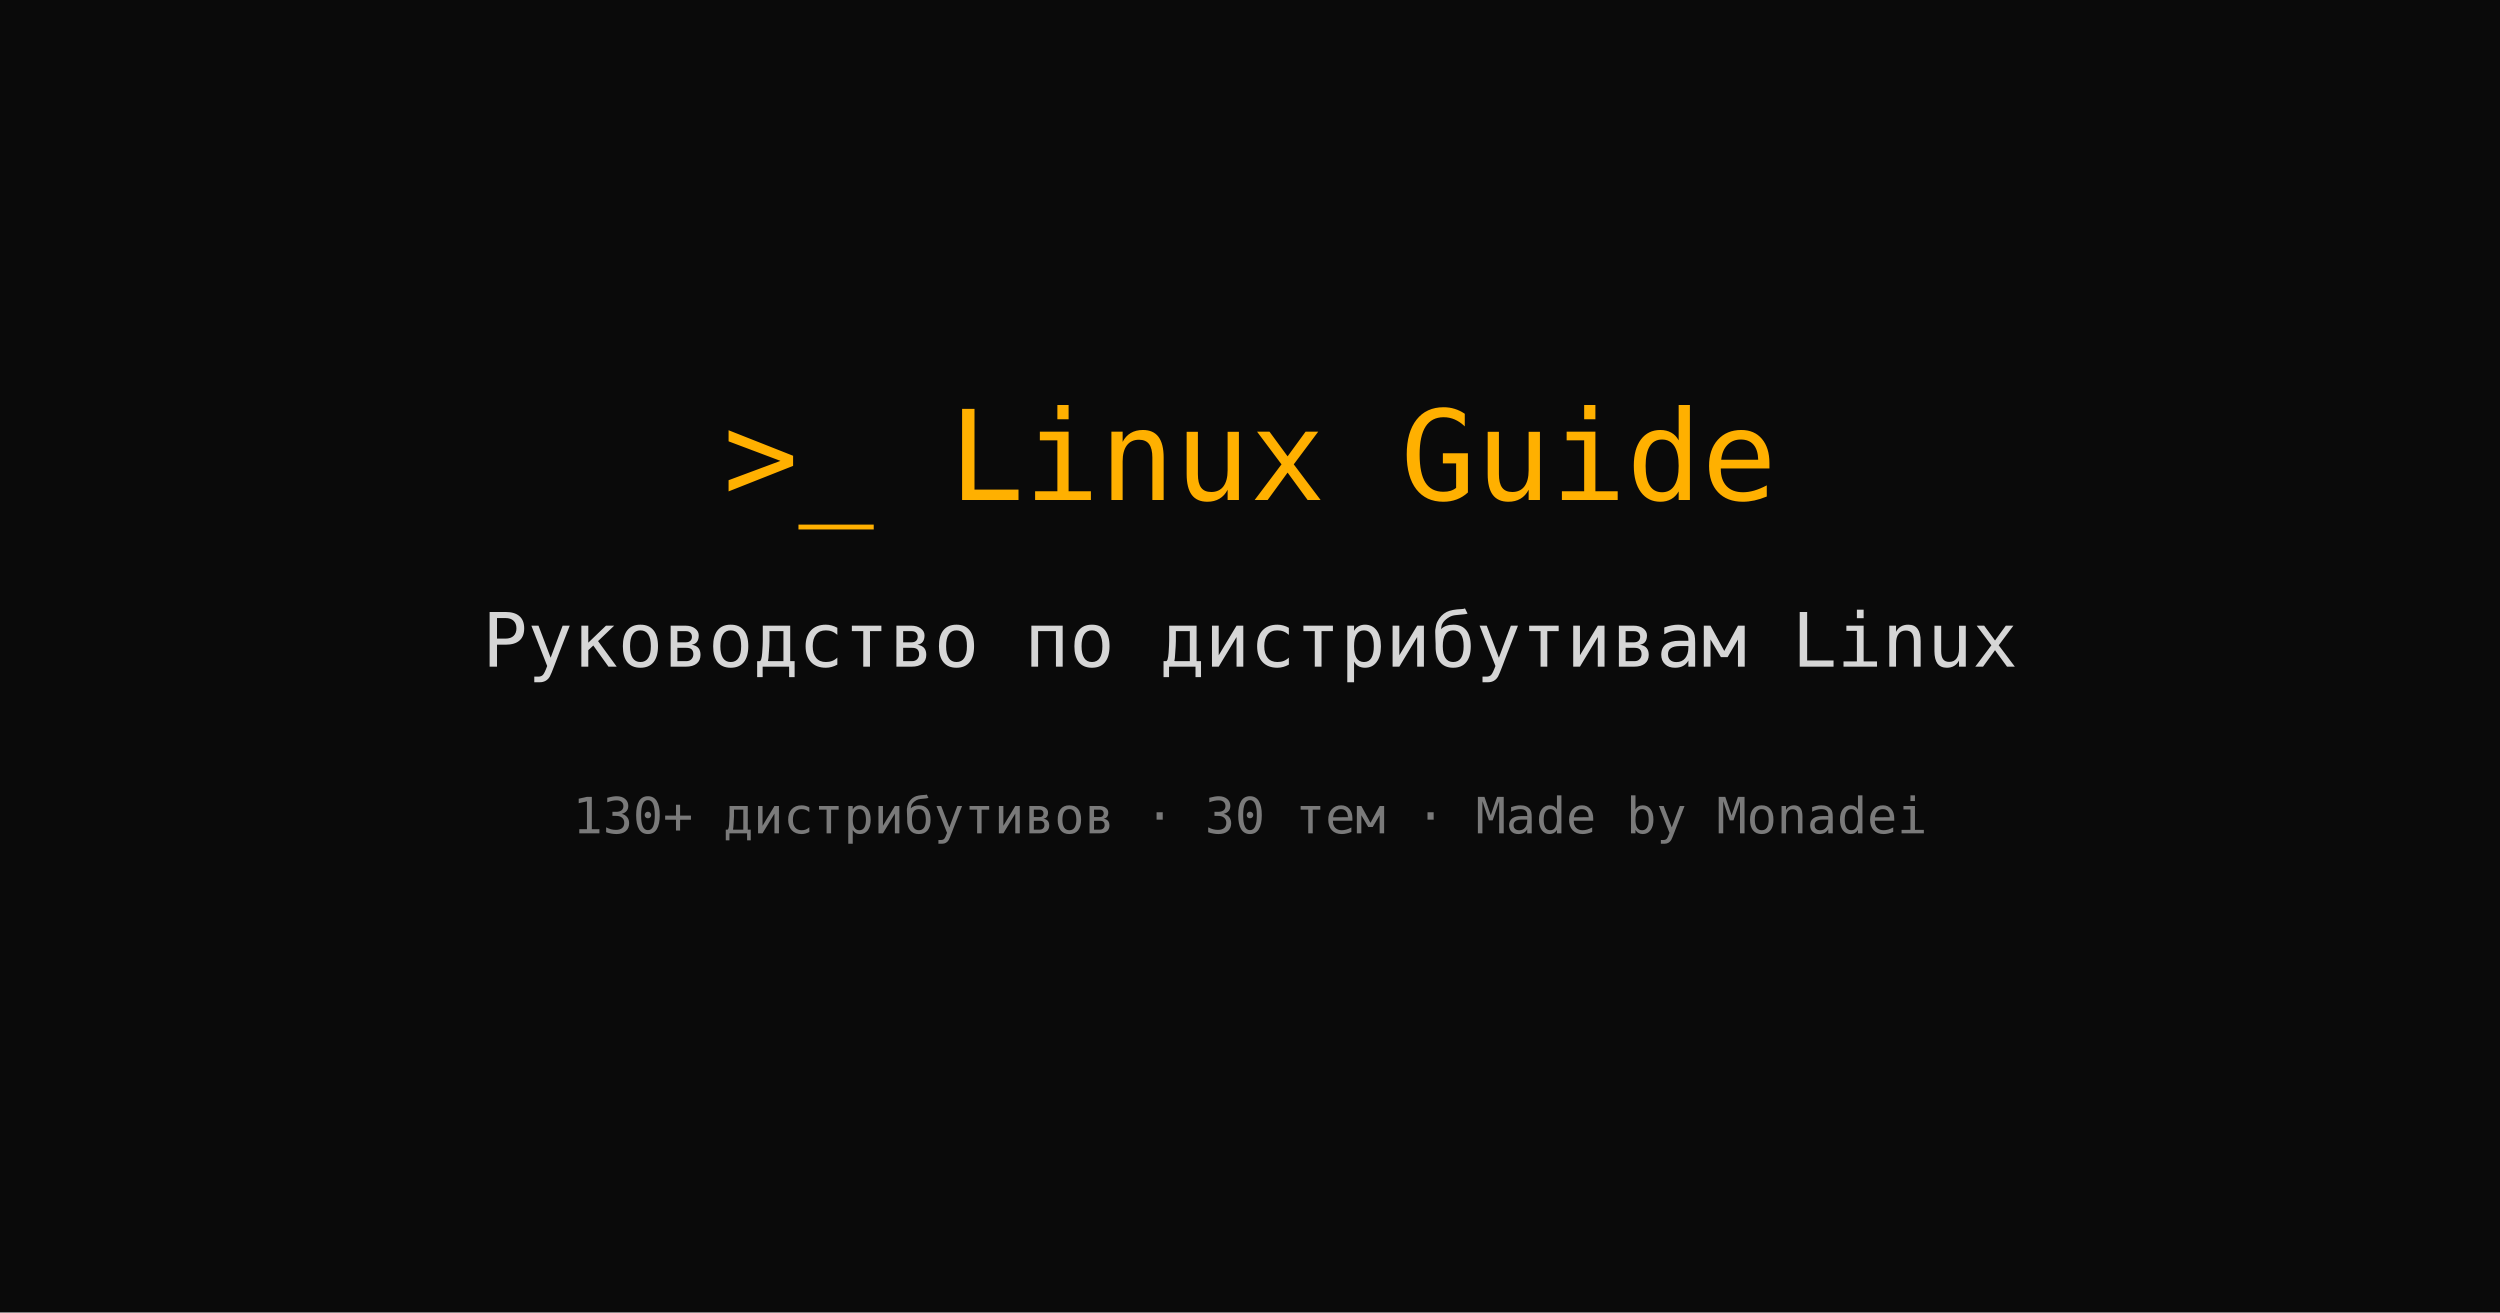
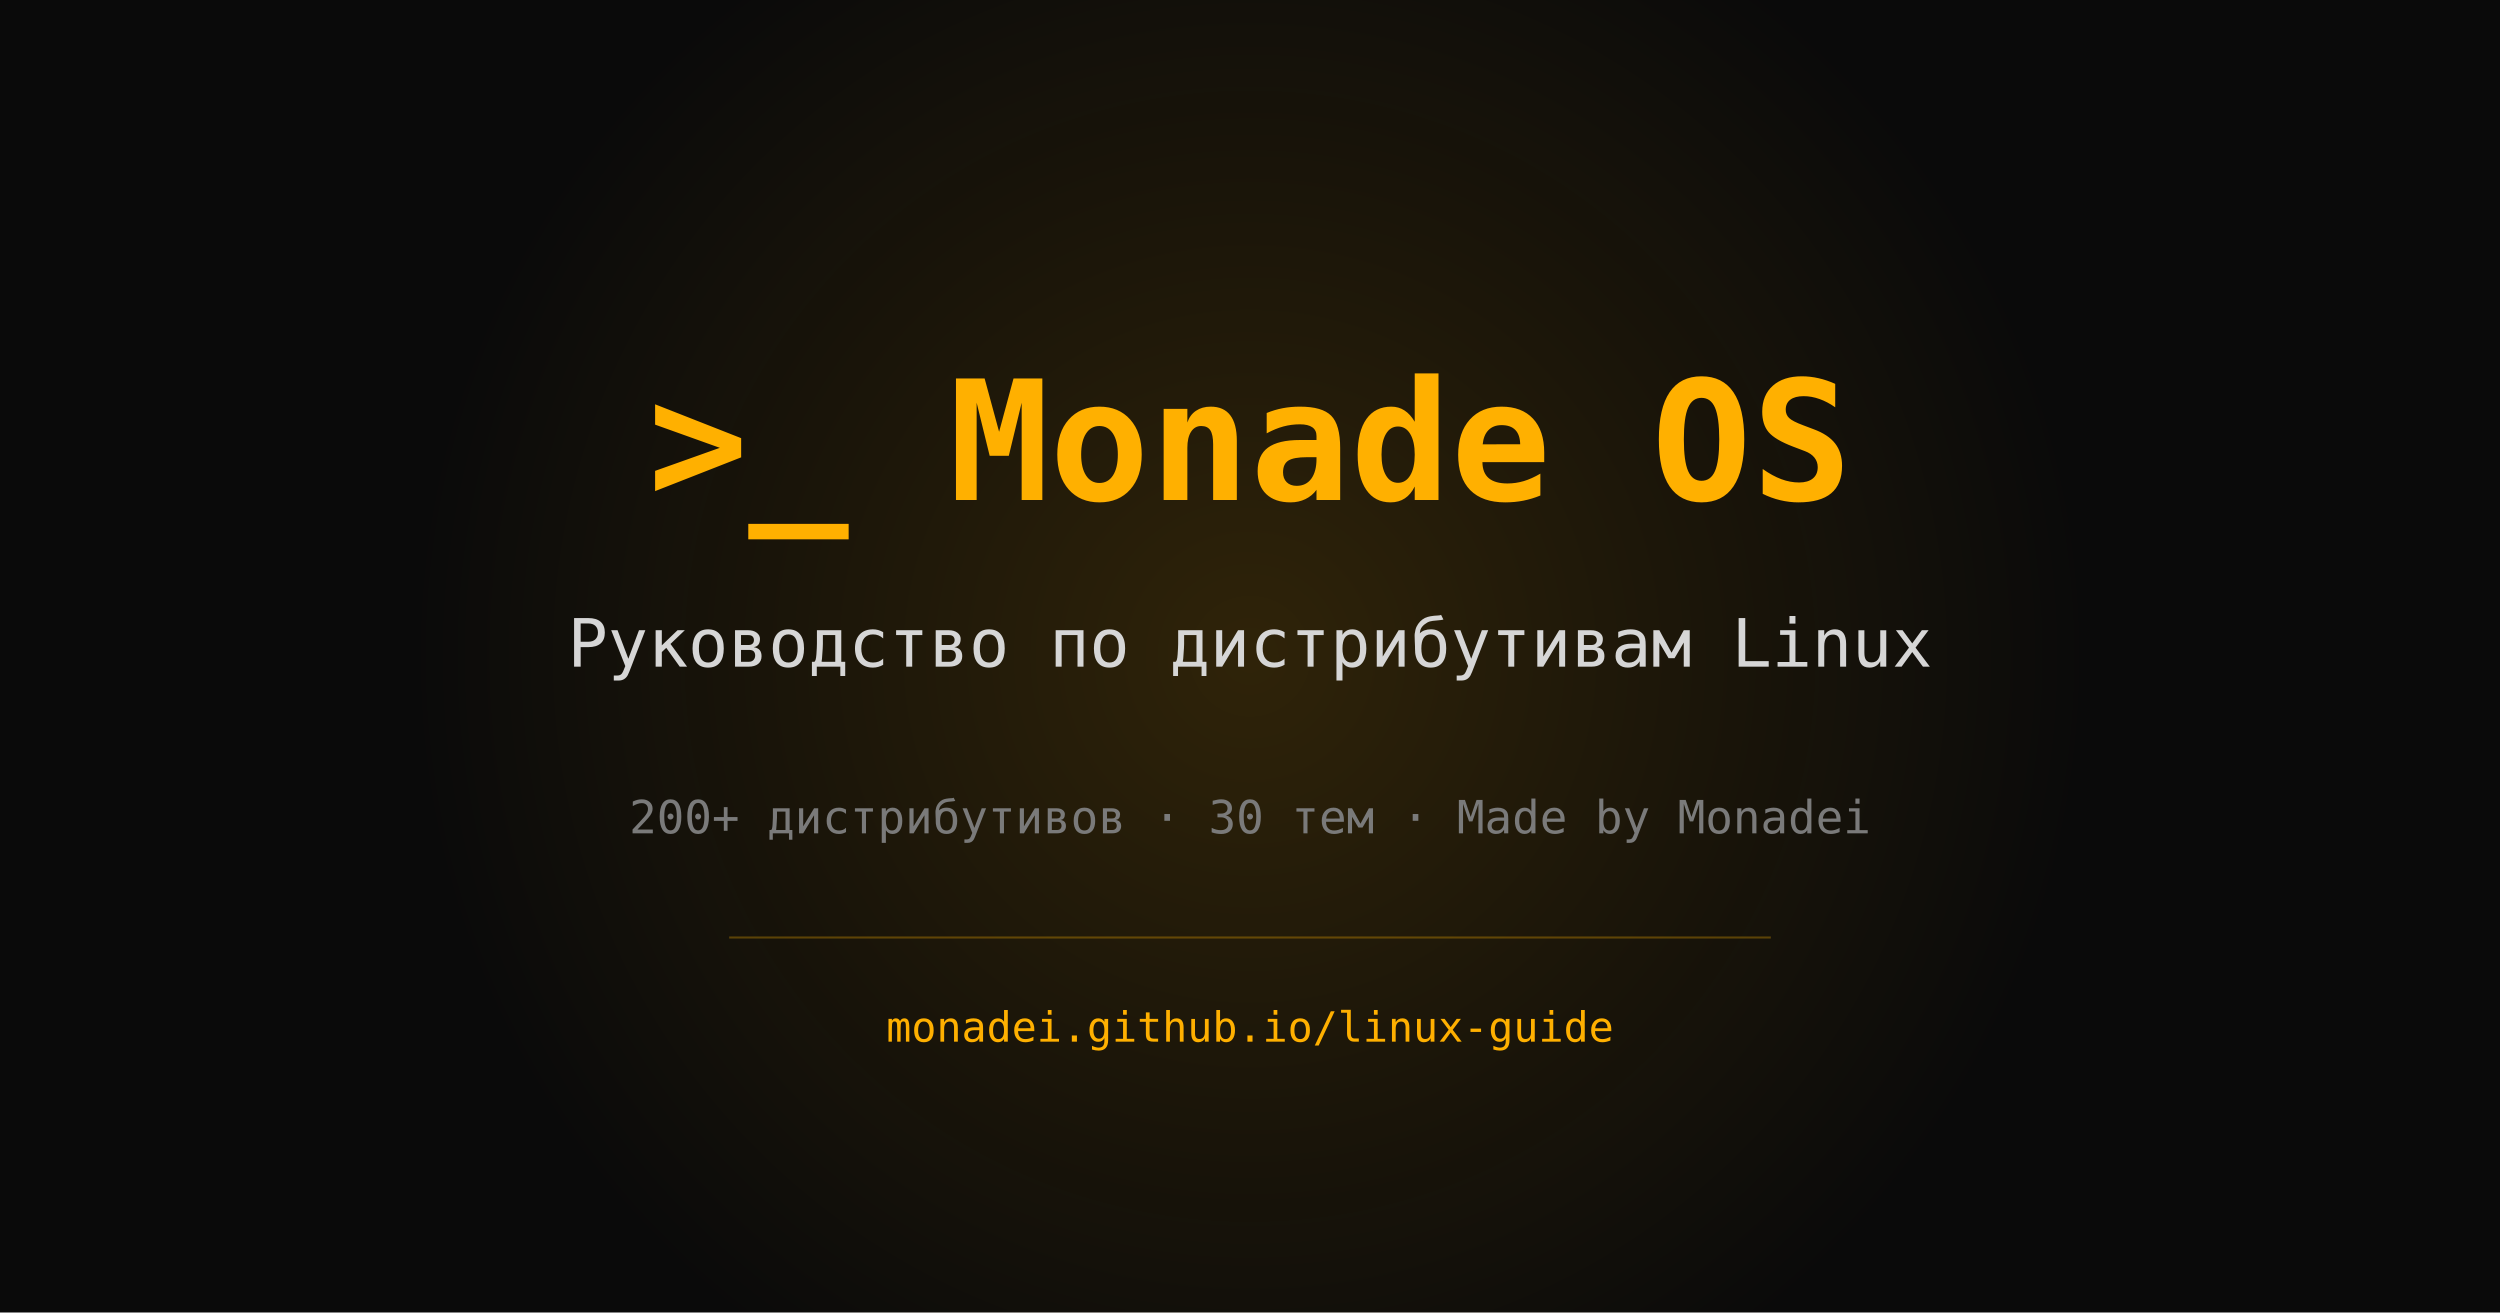
<svg xmlns="http://www.w3.org/2000/svg" viewBox="0 0 1200 630">
  <rect width="1200" height="630" fill="#0a0a0a" />
-   <text x="600" y="240" font-family="monospace" font-size="60" fill="#ffb000" text-anchor="middle">&gt;_ Linux Guide</text>
-   <text x="600" y="320" font-family="monospace" font-size="36" fill="#d6d6d6" text-anchor="middle">Руководство по дистрибутивам Linux</text>
-   <text x="600" y="400" font-family="monospace" font-size="24" fill="#7a7a7a" text-anchor="middle">130+ дистрибутивов · 30 тем · Made by Monadei</text>
+   <defs>
+     <radialGradient id="glow" cx="50%" cy="50%">
+       <stop offset="0%" stop-color="#ffb000" stop-opacity="0.15" />
+       <stop offset="100%" stop-color="#ffb000" stop-opacity="0" />
+     </radialGradient>
+   </defs>
+   <circle cx="600" cy="315" r="400" fill="url(#glow)" />
+   <text x="600" y="240" font-family="JetBrains Mono, monospace" font-size="80" font-weight="700" fill="#ffb000" text-anchor="middle">&gt;_ Monade OS</text>
+   <text x="600" y="320" font-family="JetBrains Mono, monospace" font-size="32" fill="#d6d6d6" text-anchor="middle">Руководство по дистрибутивам Linux</text>
+   <text x="600" y="400" font-family="JetBrains Mono, monospace" font-size="22" fill="#7a7a7a" text-anchor="middle">200+ дистрибутивов · 30 тем · Made by Monadei</text>
+   <line x1="350" y1="450" x2="850" y2="450" stroke="#ffb000" stroke-opacity="0.3" stroke-width="1" />
+   <text x="600" y="500" font-family="JetBrains Mono, monospace" font-size="20" fill="#ffb000" text-anchor="middle">monadei.github.io/linux-guide</text>
</svg>
